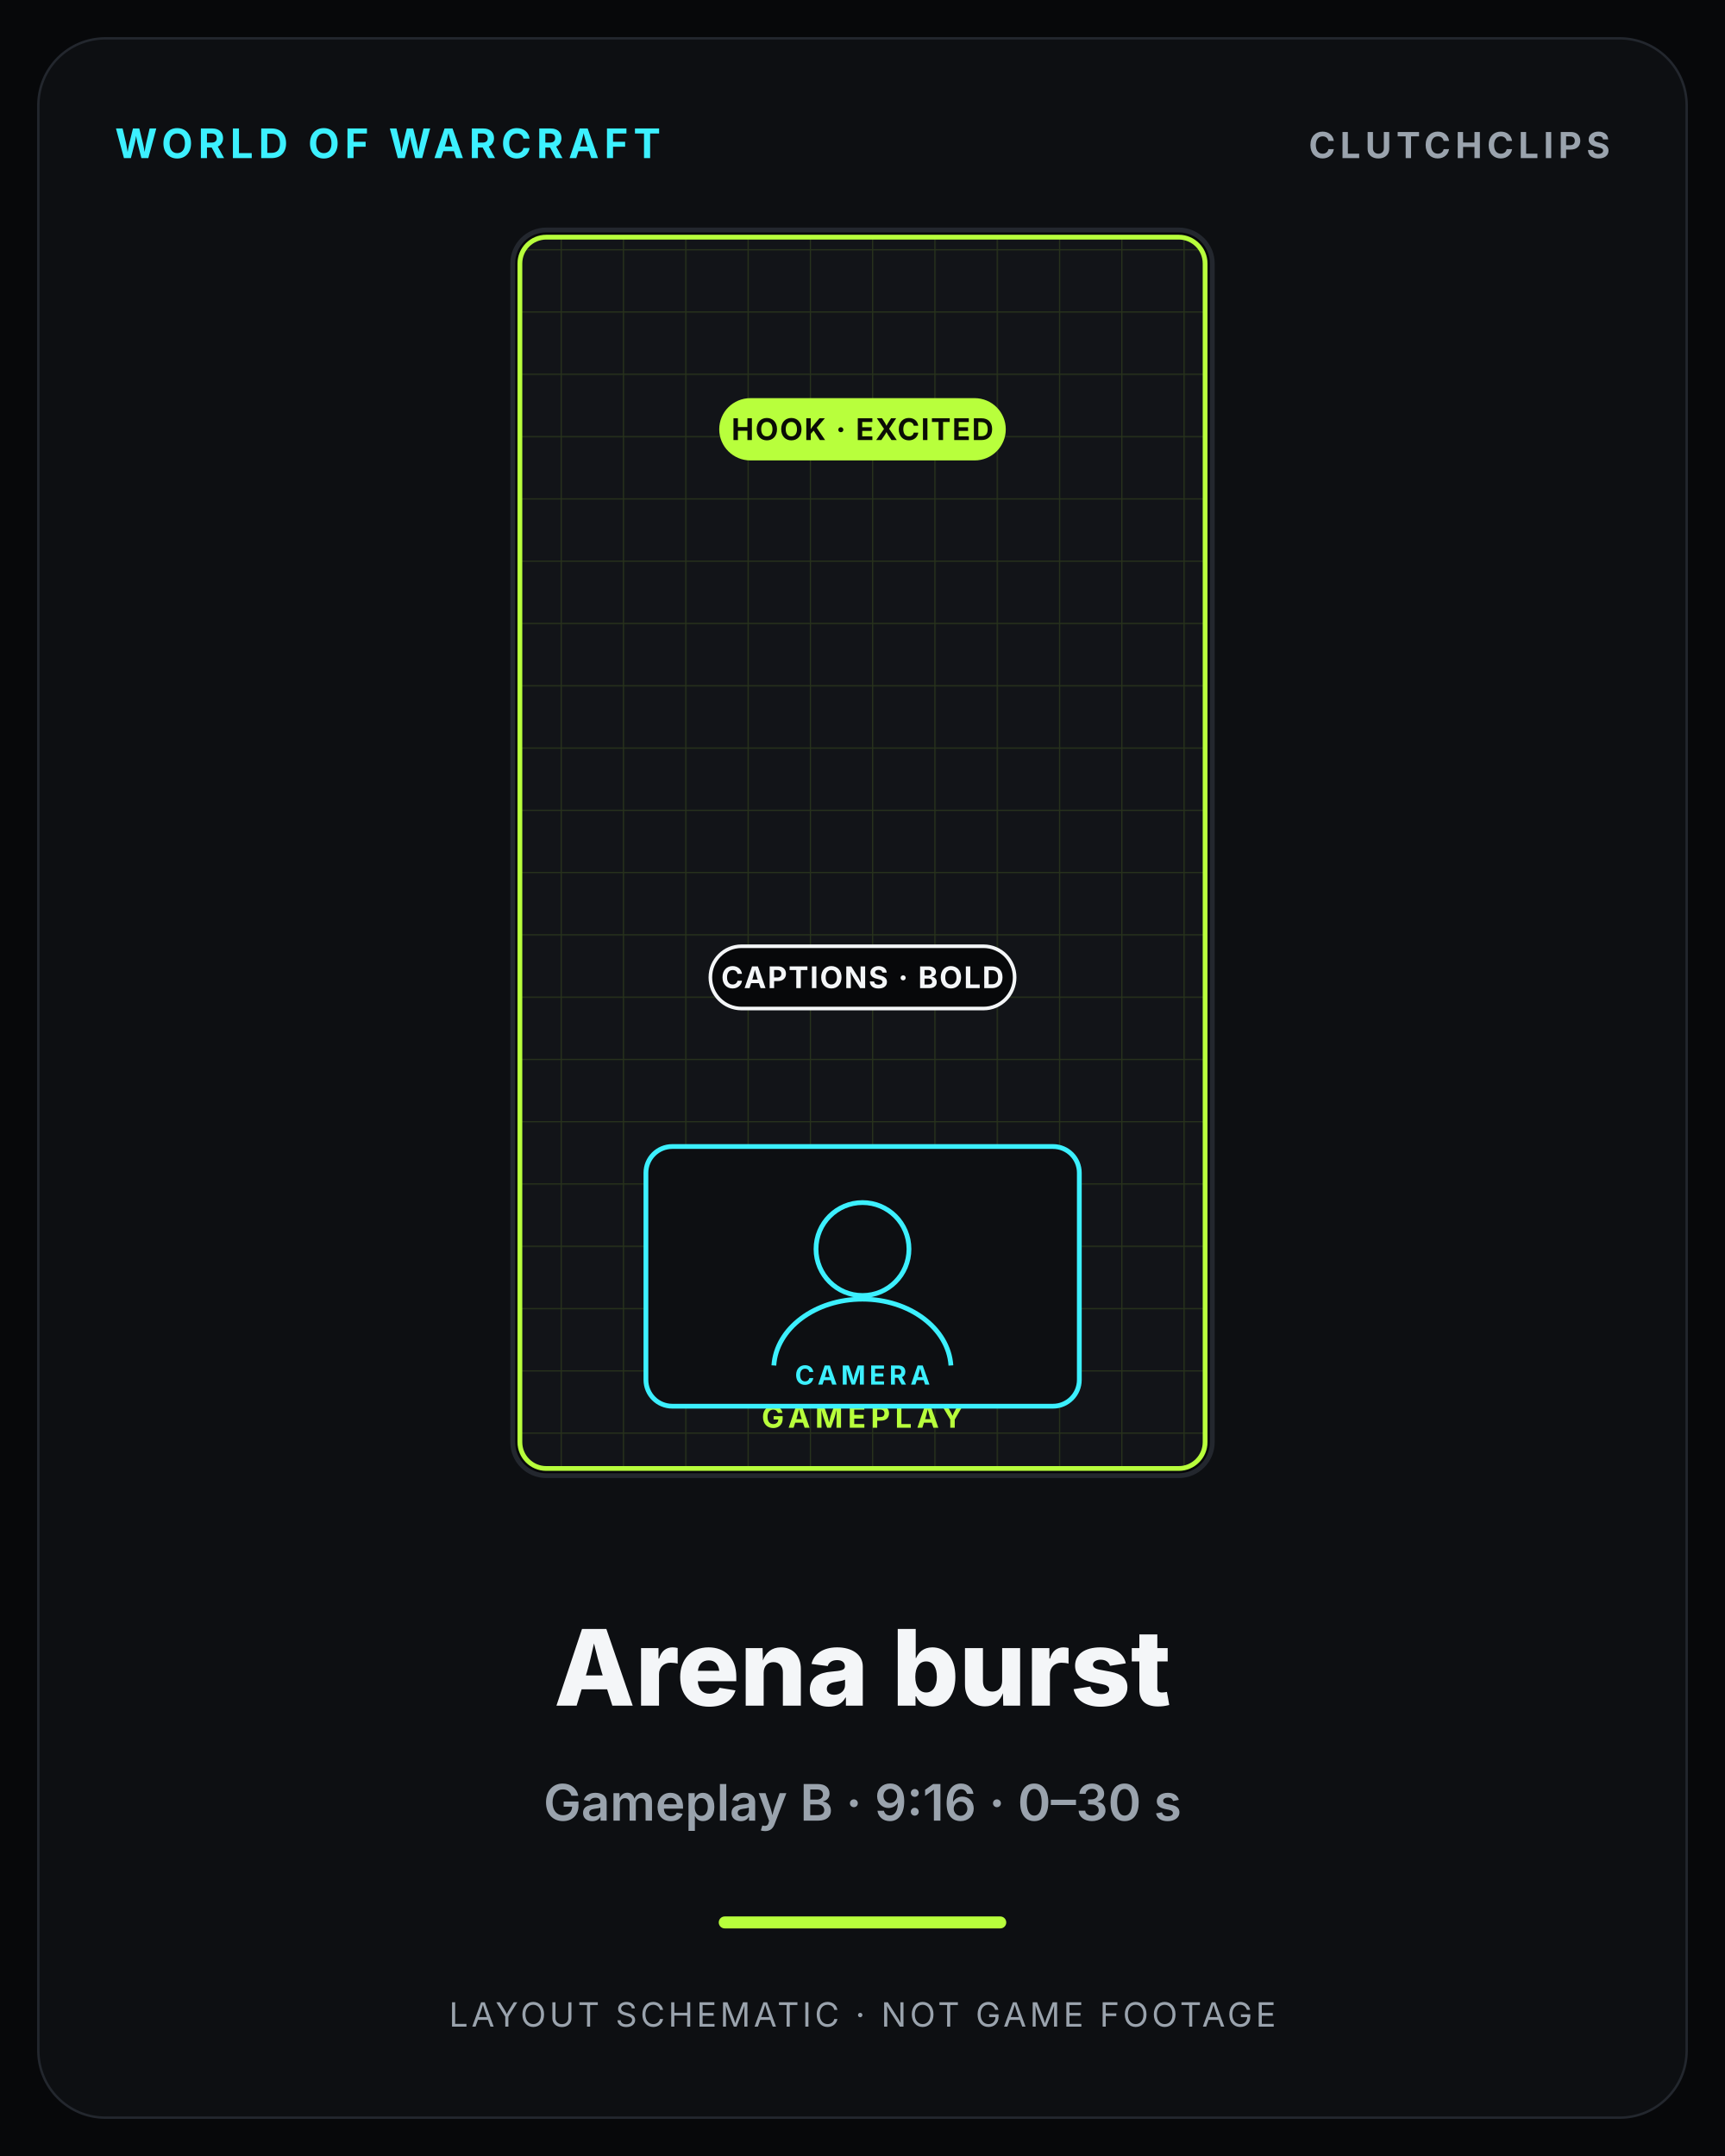
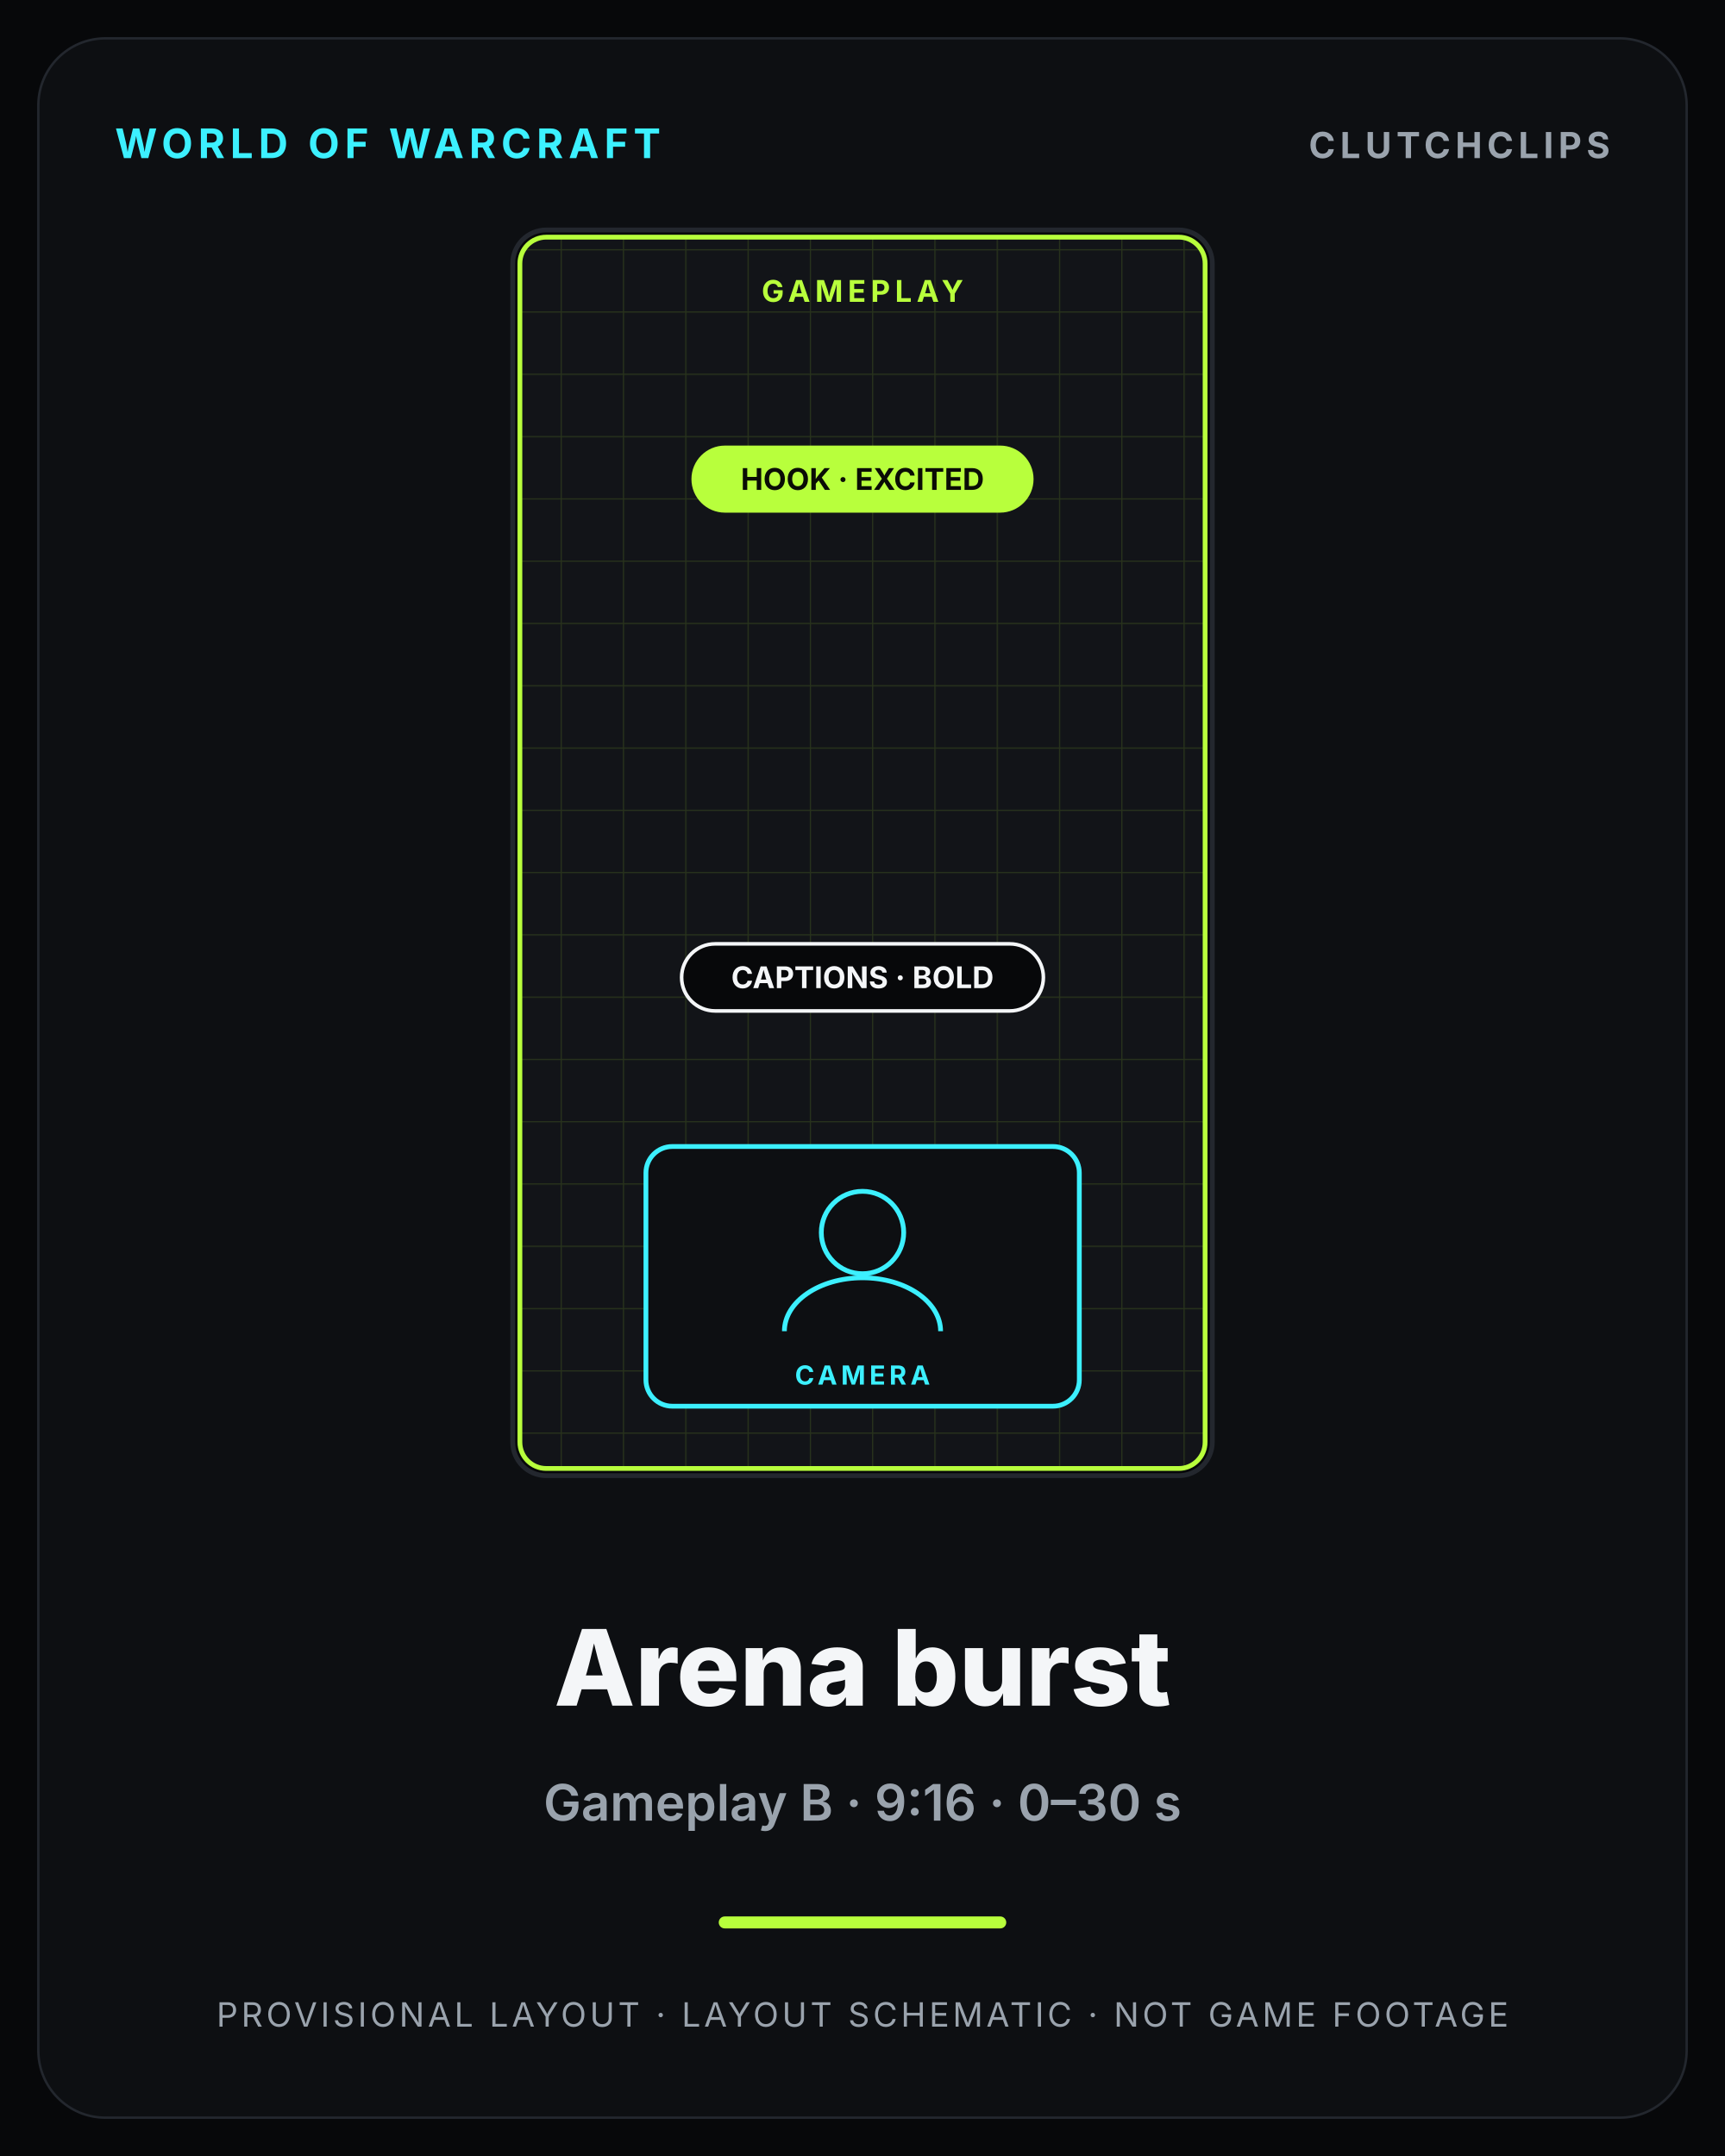
<svg xmlns="http://www.w3.org/2000/svg" viewBox="0 0 720 900" width="720" height="900" role="img" aria-label="Arena burst: Gameplay B layout, 9:16" font-family="Inter, 'Helvetica Neue', Arial, sans-serif">
  <defs>
    <pattern id="grid" width="26" height="26" patternUnits="userSpaceOnUse">
      <path d="M26 0H0V26" fill="none" stroke="#b8ff3c" stroke-opacity="0.13" stroke-width="1" />
    </pattern>
  </defs>
  <rect width="720" height="900" fill="#07080a" />
  <rect x="16" y="16" width="688" height="868" rx="28" fill="#0d0f12" stroke="#23272e" />
  <text x="48" y="66" font-size="17" font-weight="700" letter-spacing="2.2" fill="#3cf0ff">WORLD OF WARCRAFT</text>
  <text x="672" y="66" text-anchor="end" font-size="15" font-weight="700" letter-spacing="2" fill="#9aa3ad">CLUTCHCLIPS</text>
  <rect x="214" y="96" width="292" height="520" rx="14" fill="#07080a" stroke="#23272e" stroke-width="2" />
  <rect x="217" y="99" width="286" height="514" rx="11" fill="#121418" />
  <rect x="217" y="99" width="286" height="514" rx="11" fill="url(#grid)" stroke="#b8ff3c" stroke-width="2" />
-   <text x="360" y="596" text-anchor="middle" font-size="12.5" font-weight="700" letter-spacing="2" fill="#b8ff3c">GAMEPLAY</text>
+   <text x="360" y="126" text-anchor="middle" font-size="12.5" font-weight="700" letter-spacing="2" fill="#b8ff3c">GAMEPLAY</text>
  <rect x="269.6" y="478.6" width="180.9" height="108.4" rx="11" fill="#0d0f12" stroke="#3cf0ff" stroke-width="2" />
-   <circle cx="360" cy="521.4" r="19.4" fill="none" stroke="#3cf0ff" stroke-width="2" />
-   <path d="M323 570a37 29.2 0 0 1 73.9 0" fill="none" stroke="#3cf0ff" stroke-width="2" />
+   <circle cx="360" cy="514.5" r="17.2" fill="none" stroke="#3cf0ff" stroke-width="2" />
+   <path d="M327.4 555.7a32.6 22.3 0 0 1 65.2 0" fill="none" stroke="#3cf0ff" stroke-width="2" />
  <text x="360" y="578" text-anchor="middle" font-size="11" font-weight="700" letter-spacing="1.6" fill="#3cf0ff">CAMERA</text>
-   <rect x="300.2" y="166.2" width="119.6" height="26" rx="13" fill="#b8ff3c" />
-   <text x="360" y="183.7" text-anchor="middle" font-size="12.5" font-weight="700" letter-spacing="0.6" fill="#0a0d05">HOOK · EXCITED</text>
-   <rect x="296.5" y="395" width="127" height="26" rx="13" fill="#07080a" stroke="#f4f6f8" stroke-width="1.5" />
-   <text x="360" y="412.5" text-anchor="middle" font-size="12.5" font-weight="700" letter-spacing="0.6" fill="#f4f6f8">CAPTIONS · BOLD</text>
+   <rect x="288.6" y="186" width="142.8" height="28" rx="14" fill="#b8ff3c" />
+   <text x="360" y="204.5" text-anchor="middle" font-size="12.5" font-weight="700" textLength="114.8" lengthAdjust="spacingAndGlyphs" fill="#0a0d05">HOOK · EXCITED</text>
+   <rect x="284.5" y="394" width="151" height="28" rx="14" fill="#07080a" stroke="#f4f6f8" stroke-width="1.5" />
+   <text x="360" y="412.5" text-anchor="middle" font-size="12.5" font-weight="700" textLength="123" lengthAdjust="spacingAndGlyphs" fill="#f4f6f8">CAPTIONS · BOLD</text>
  <text x="360" y="712" text-anchor="middle" font-size="44" font-weight="800" fill="#f4f6f8">Arena burst</text>
  <text x="360" y="760" text-anchor="middle" font-size="21" font-weight="600" fill="#9aa3ad">Gameplay B  ·  9:16  ·  0–30 s</text>
  <rect x="300" y="800" width="120" height="5" rx="2.5" fill="#b8ff3c" />
-   <text x="360" y="846" text-anchor="middle" font-size="14" letter-spacing="1.4" fill="#9aa3ad">LAYOUT SCHEMATIC · NOT GAME FOOTAGE</text>
+   <text x="360" y="846" text-anchor="middle" font-size="14" letter-spacing="1.4" fill="#9aa3ad">PROVISIONAL LAYOUT · LAYOUT SCHEMATIC · NOT GAME FOOTAGE</text>
</svg>
